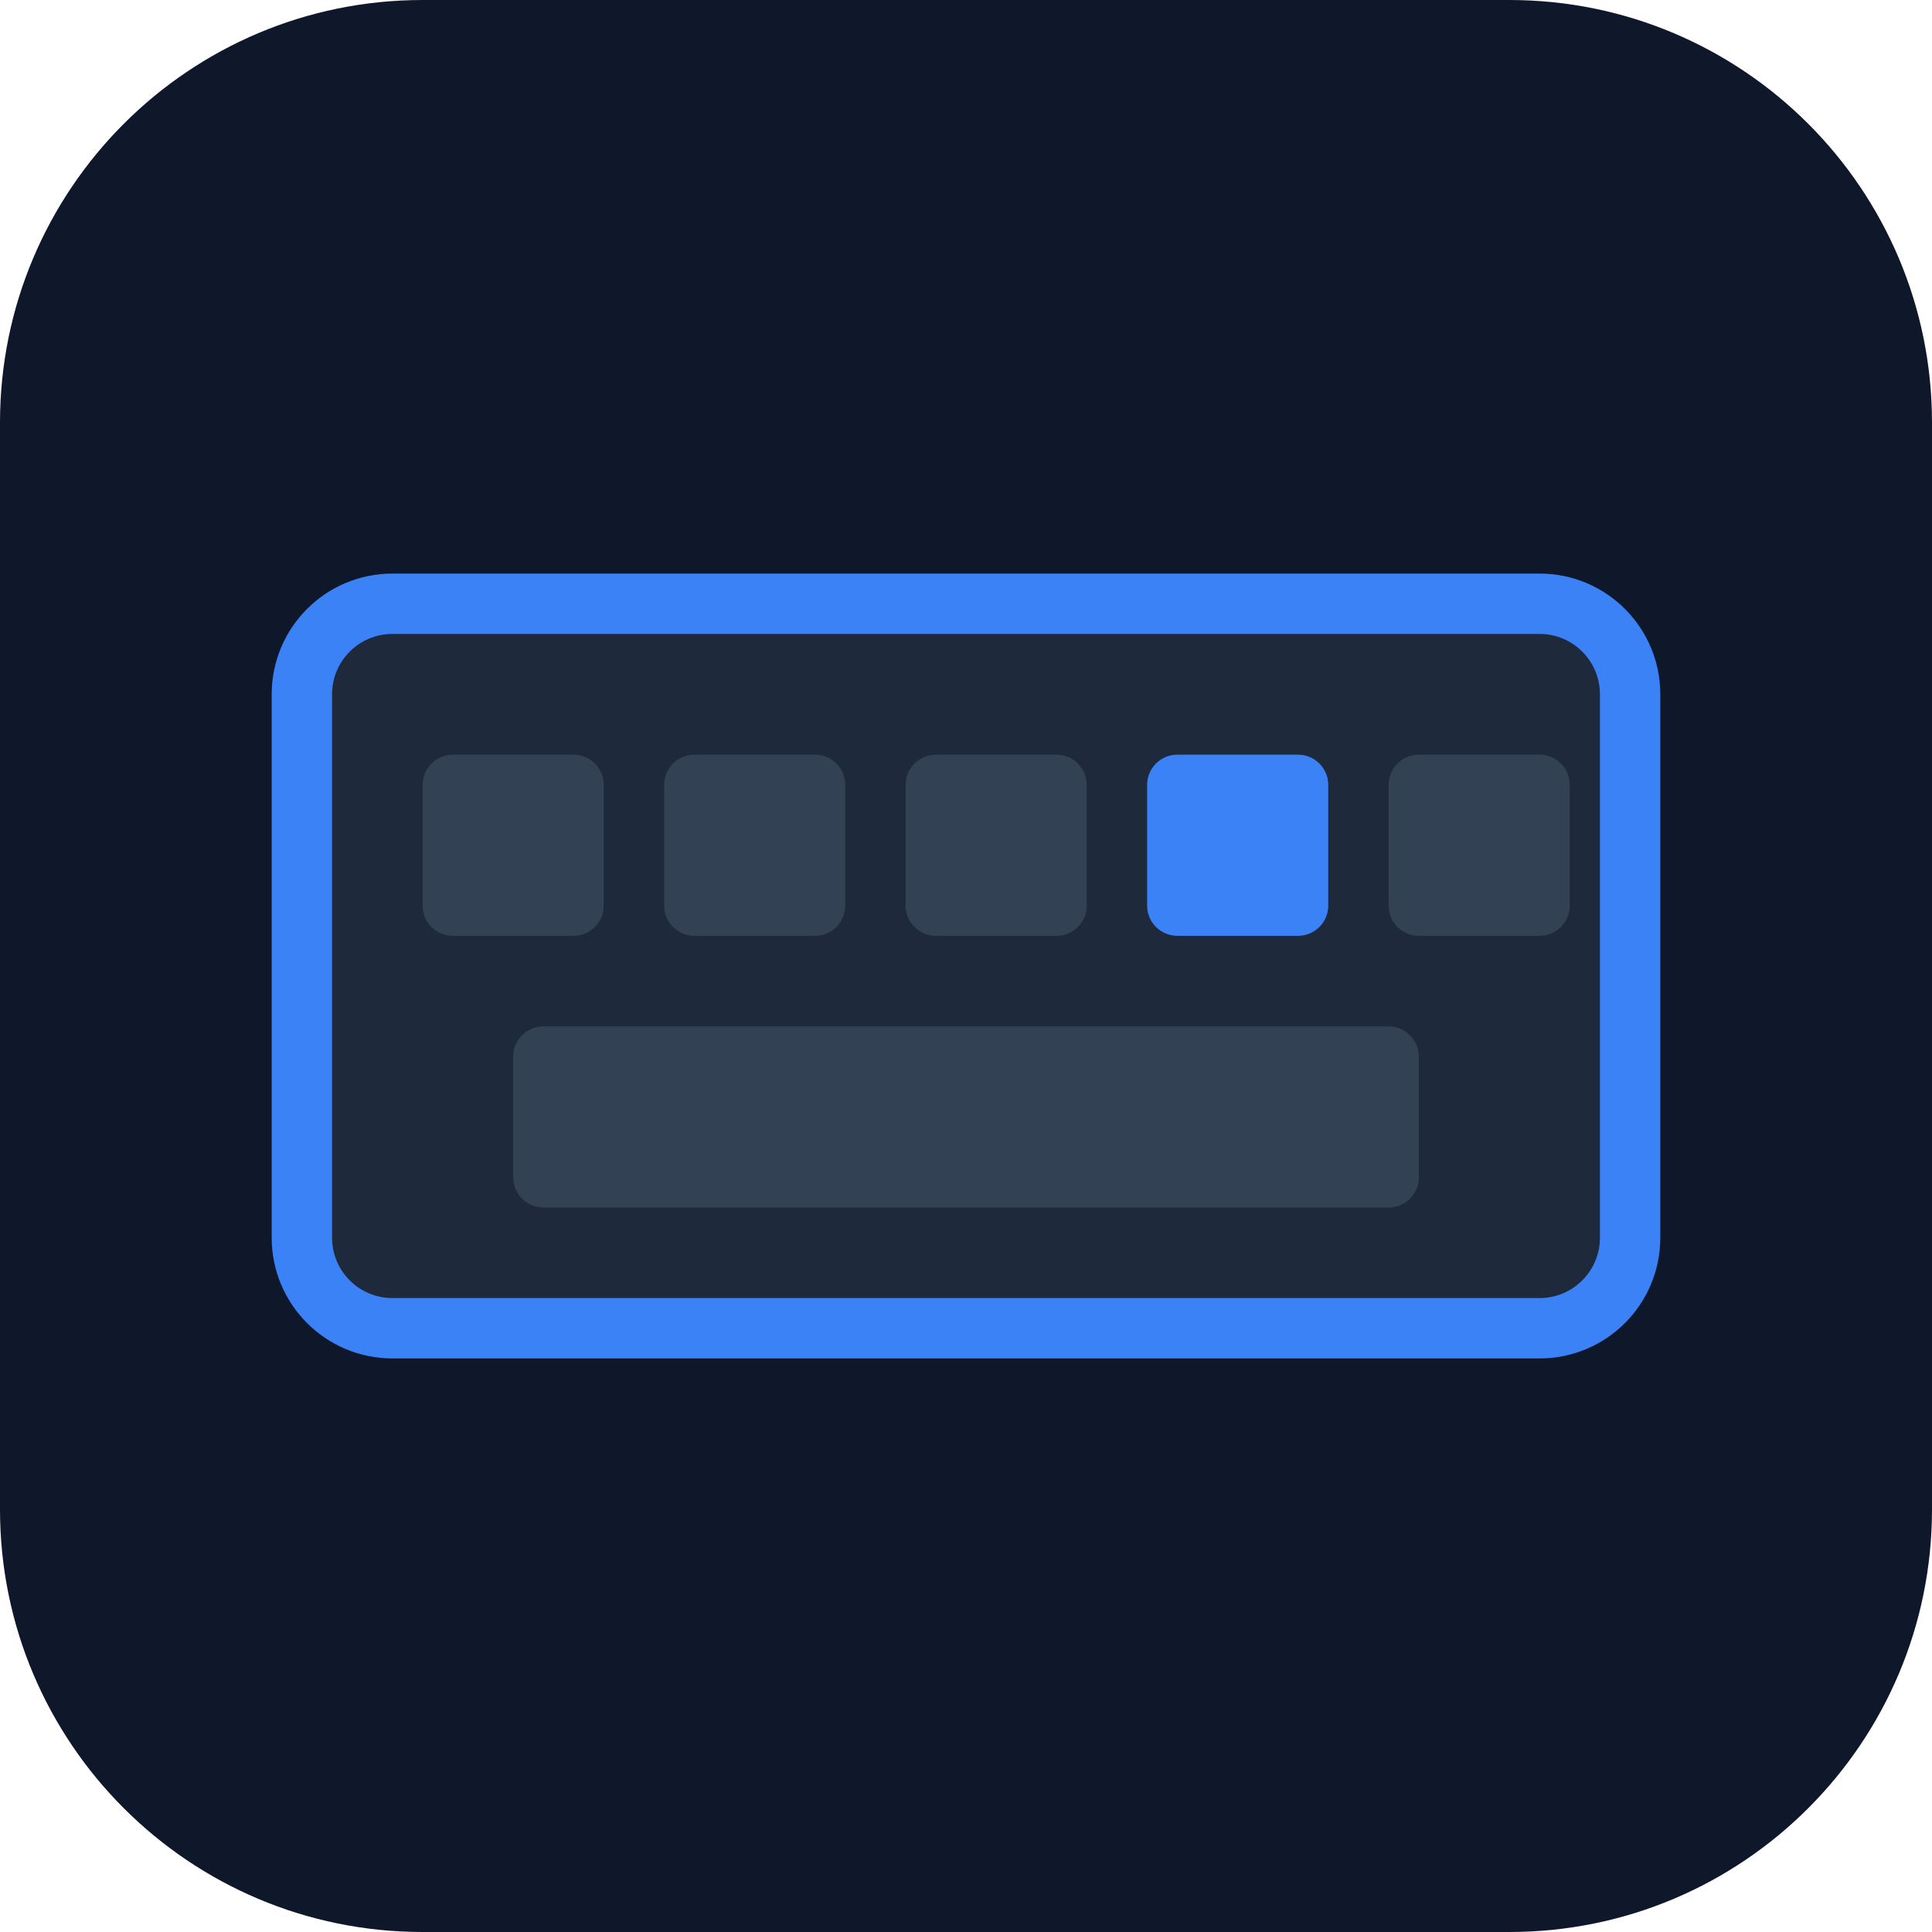
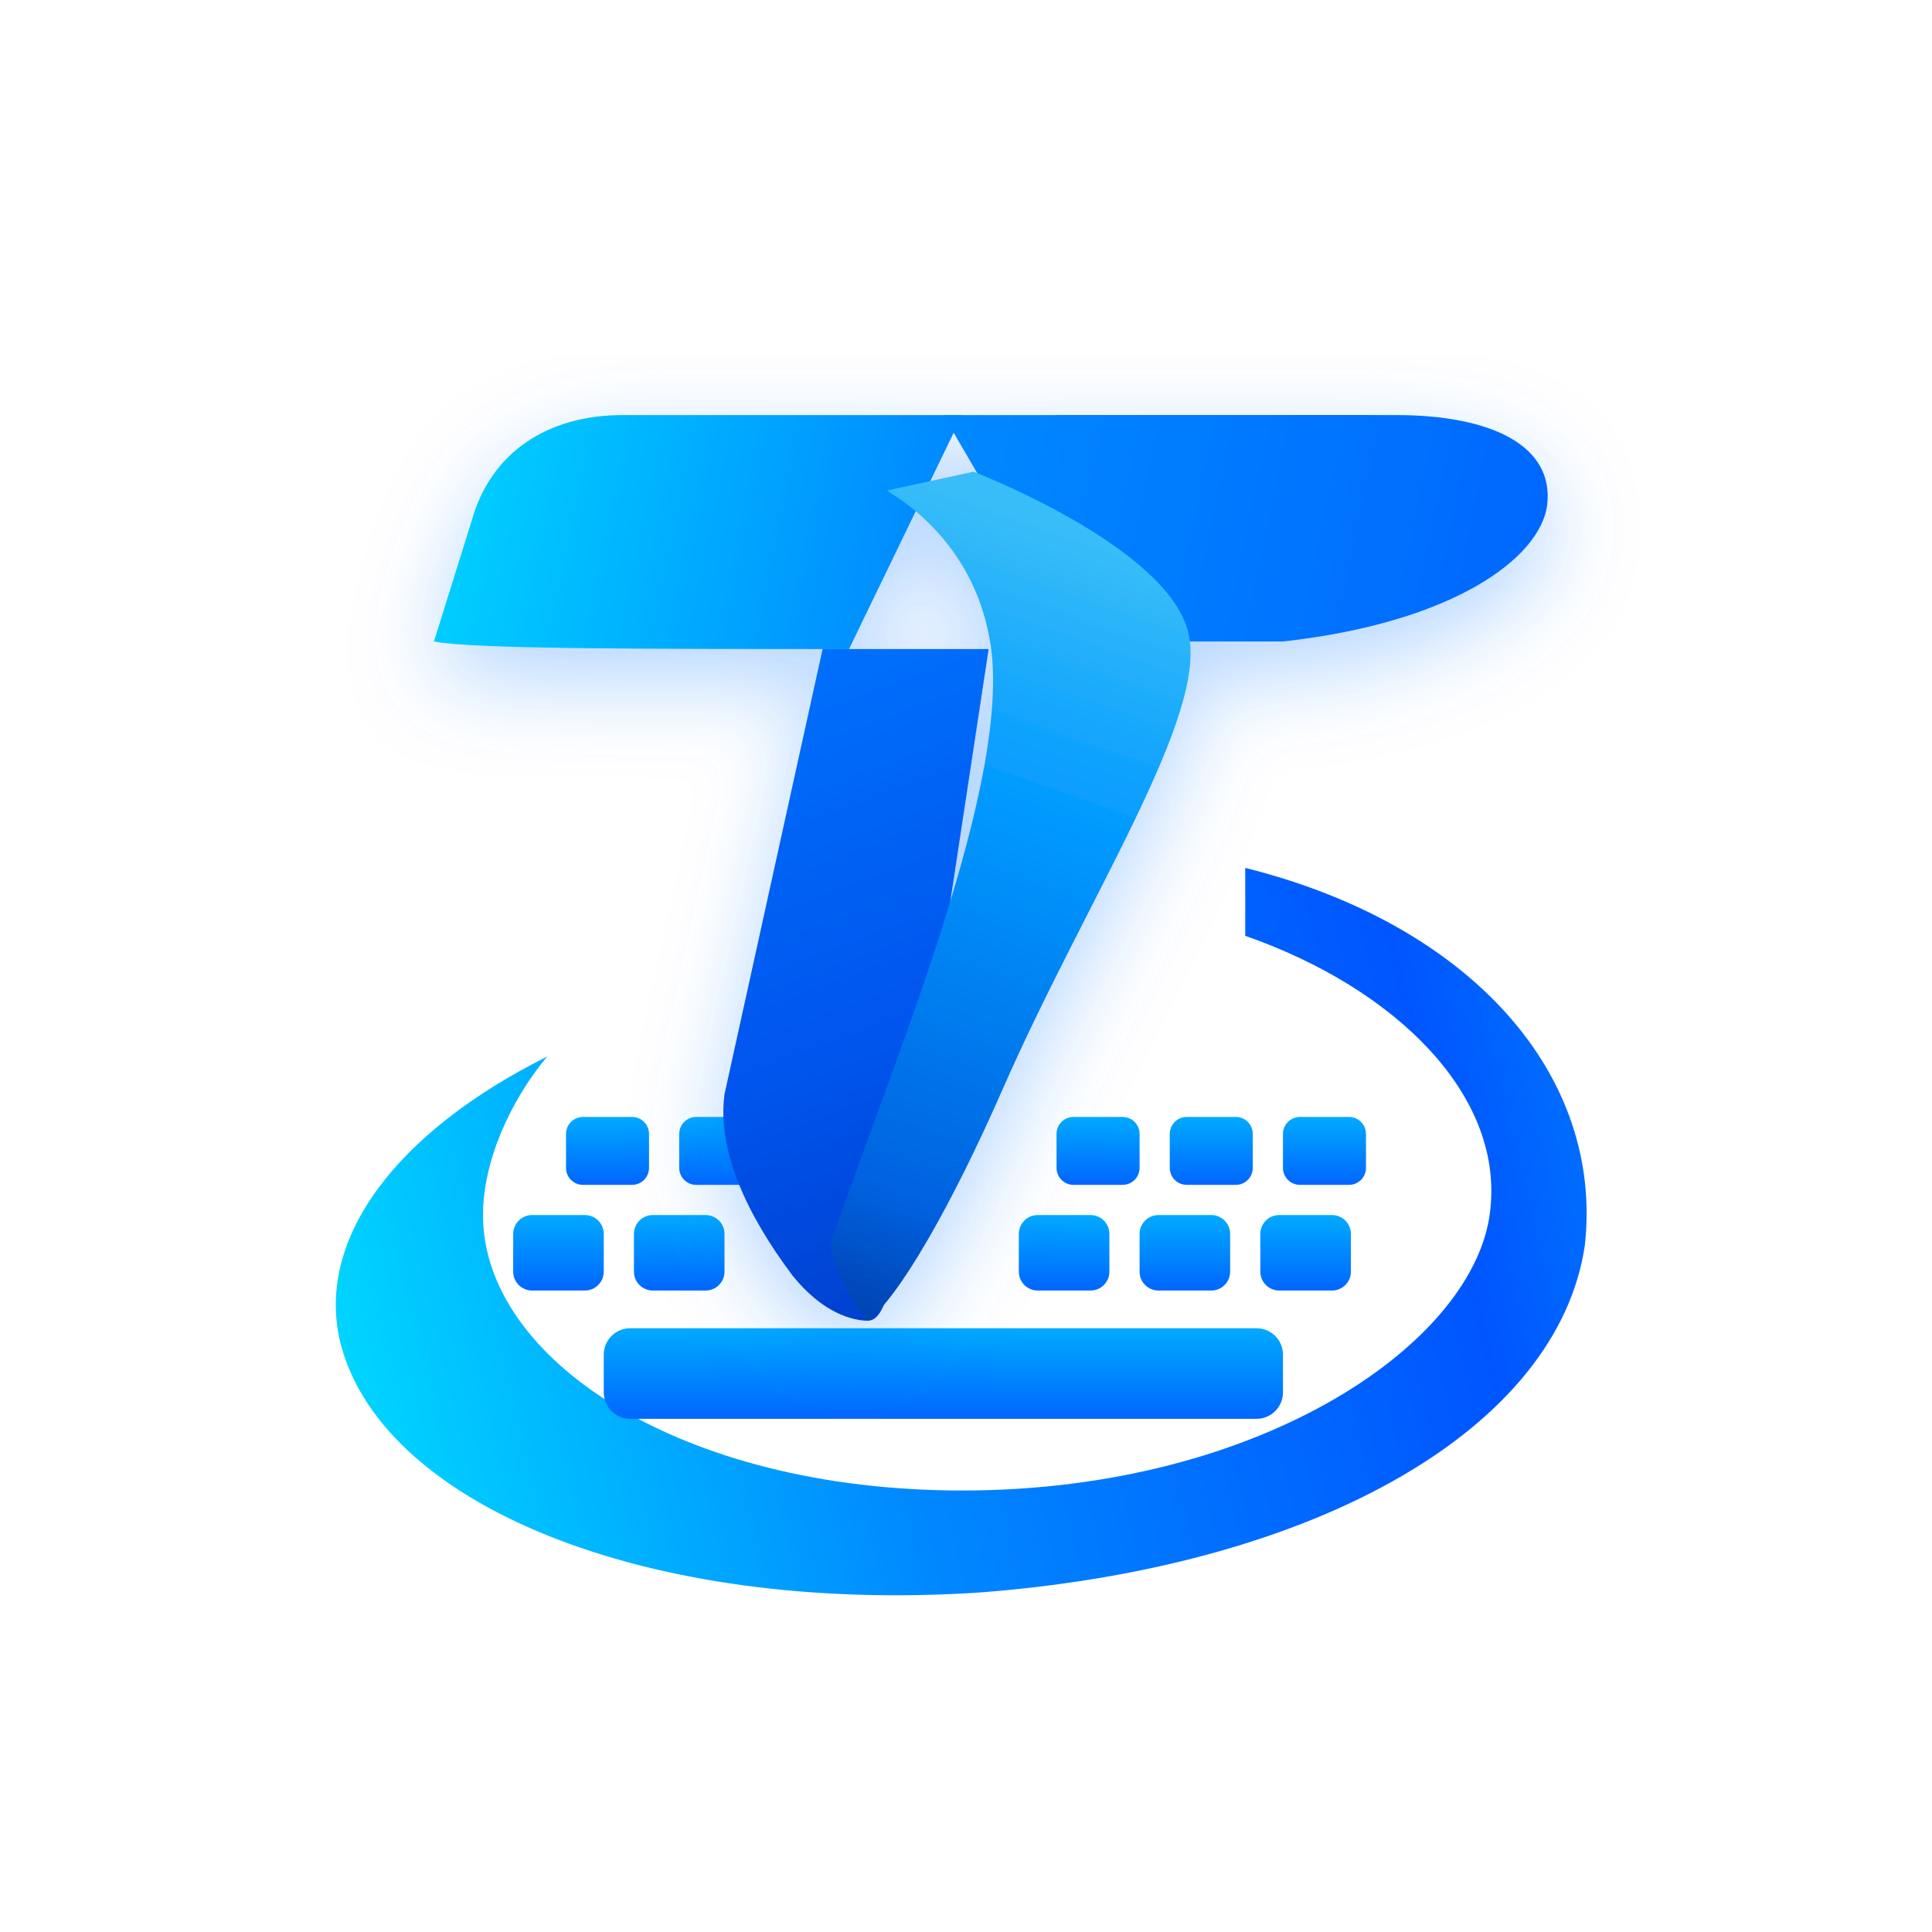
- <svg xmlns="http://www.w3.org/2000/svg" viewBox="0 0 512 512">
-   <rect width="512" height="512" rx="112" fill="#0F172A" />
-   <rect x="80" y="160" width="352" height="192" rx="24" fill="#1E293B" stroke="#3B82F6" stroke-width="16" />
-   <rect x="112" y="200" width="48" height="48" rx="8" fill="#334155" />
-   <rect x="176" y="200" width="48" height="48" rx="8" fill="#334155" />
-   <rect x="240" y="200" width="48" height="48" rx="8" fill="#334155" />
-   <rect x="304" y="200" width="48" height="48" rx="8" fill="#3B82F6" />
-   <rect x="368" y="200" width="48" height="48" rx="8" fill="#334155" />
-   <rect x="136" y="272" width="240" height="48" rx="8" fill="#334155" />
+ <svg xmlns="http://www.w3.org/2000/svg" viewBox="0 0 512 512" fill="none">
+   <defs>
+     <linearGradient id="tv-top-bar" x1="120" y1="110" x2="410" y2="170" gradientUnits="userSpaceOnUse">
+       <stop offset="0%" stop-color="#00D2FF" />
+       <stop offset="45%" stop-color="#0088FF" />
+       <stop offset="100%" stop-color="#0066FF" />
+     </linearGradient>
+     <linearGradient id="tv-stem-main" x1="190" y1="160" x2="260" y2="350" gradientUnits="userSpaceOnUse">
+       <stop offset="0%" stop-color="#0075FF" />
+       <stop offset="60%" stop-color="#0055EE" />
+       <stop offset="100%" stop-color="#003ECC" />
+     </linearGradient>
+     <linearGradient id="tv-stem-ribbon" x1="280" y1="140" x2="210" y2="340" gradientUnits="userSpaceOnUse">
+       <stop offset="0%" stop-color="#38BDF8" />
+       <stop offset="35%" stop-color="#0099FF" />
+       <stop offset="85%" stop-color="#0062E0" />
+       <stop offset="100%" stop-color="#0045B5" />
+     </linearGradient>
+     <linearGradient id="tv-stem-back" x1="260" y1="160" x2="380" y2="280" gradientUnits="userSpaceOnUse">
+       <stop offset="0%" stop-color="#0060E6" />
+       <stop offset="100%" stop-color="#0035A8" />
+     </linearGradient>
+     <linearGradient id="tv-orbit" x1="90" y1="360" x2="430" y2="280" gradientUnits="userSpaceOnUse">
+       <stop offset="0%" stop-color="#00D5FF" />
+       <stop offset="40%" stop-color="#0088FF" />
+       <stop offset="85%" stop-color="#0055FF" />
+       <stop offset="100%" stop-color="#0077FF" />
+     </linearGradient>
+     <linearGradient id="tv-key" x1="0" y1="0" x2="0" y2="1">
+       <stop offset="0%" stop-color="#00AAFF" />
+       <stop offset="100%" stop-color="#0066FF" />
+     </linearGradient>
+     <filter id="tv-glow" x="-10%" y="-10%" width="120%" height="120%">
+       <feDropShadow dx="0" dy="8" stdDeviation="12" flood-color="#0077FF" flood-opacity="0.3" />
+     </filter>
+   </defs>
+   <path d="M 330 230         C 390 245 425 285 420 330         C 413 378 350 415 260 422         C 170 428 100 398 90 355         C 84 328 105 300 145 280         C 135 292 128 308 128 322         C 128 360 180 395 255 395         C 335 395 392 355 395 320         C 398 290 370 262 330 248        Z" fill="url(#tv-orbit)" />
+   <g fill="url(#tv-key)">
+     <rect x="150" y="296" width="22" height="18" rx="4.5" />
+     <rect x="180" y="296" width="22" height="18" rx="4.5" />
+     <rect x="280" y="296" width="22" height="18" rx="4.5" />
+     <rect x="310" y="296" width="22" height="18" rx="4.5" />
+     <rect x="340" y="296" width="22" height="18" rx="4.5" />
+     <rect x="136" y="322" width="24" height="20" rx="5" />
+     <rect x="168" y="322" width="24" height="20" rx="5" />
+     <rect x="270" y="322" width="24" height="20" rx="5" />
+     <rect x="302" y="322" width="24" height="20" rx="5" />
+     <rect x="334" y="322" width="24" height="20" rx="5" />
+     <rect x="160" y="352" width="180" height="24" rx="7" />
+   </g>
+   <g filter="url(#tv-glow)">
+     <path d="M 285 170           C 320 170 380 162 400 148           C 408 142 410 132 402 122           C 395 114 380 110 360 110           L 280 110          Z" fill="url(#tv-stem-back)" />
+     <path d="M 165 110           C 145 110 130 120 125 138           L 115 170           C 125 172 170 172 225 172           L 255 110           Z" fill="url(#tv-top-bar)" />
+     <path d="M 250 110           L 370 110           C 395 110 412 118 410 134           C 408 148 385 165 340 170           L 285 170           Z" fill="url(#tv-top-bar)" />
+     <path d="M 218 172           L 192 290           C 190 305 198 322 210 338           C 218 348 226 350 230 350           C 234 350 236 342 238 330           L 262 172           Z" fill="url(#tv-stem-main)" />
+     <path d="M 258 125           C 258 125 310 145 315 168           C 320 190 288 238 266 288           C 252 320 238 344 230 350           C 228 348 222 340 220 330           C 235 285 270 205 262 168           C 258 148 245 136 235 130           Z" fill="url(#tv-stem-ribbon)" />
+   </g>
</svg>
